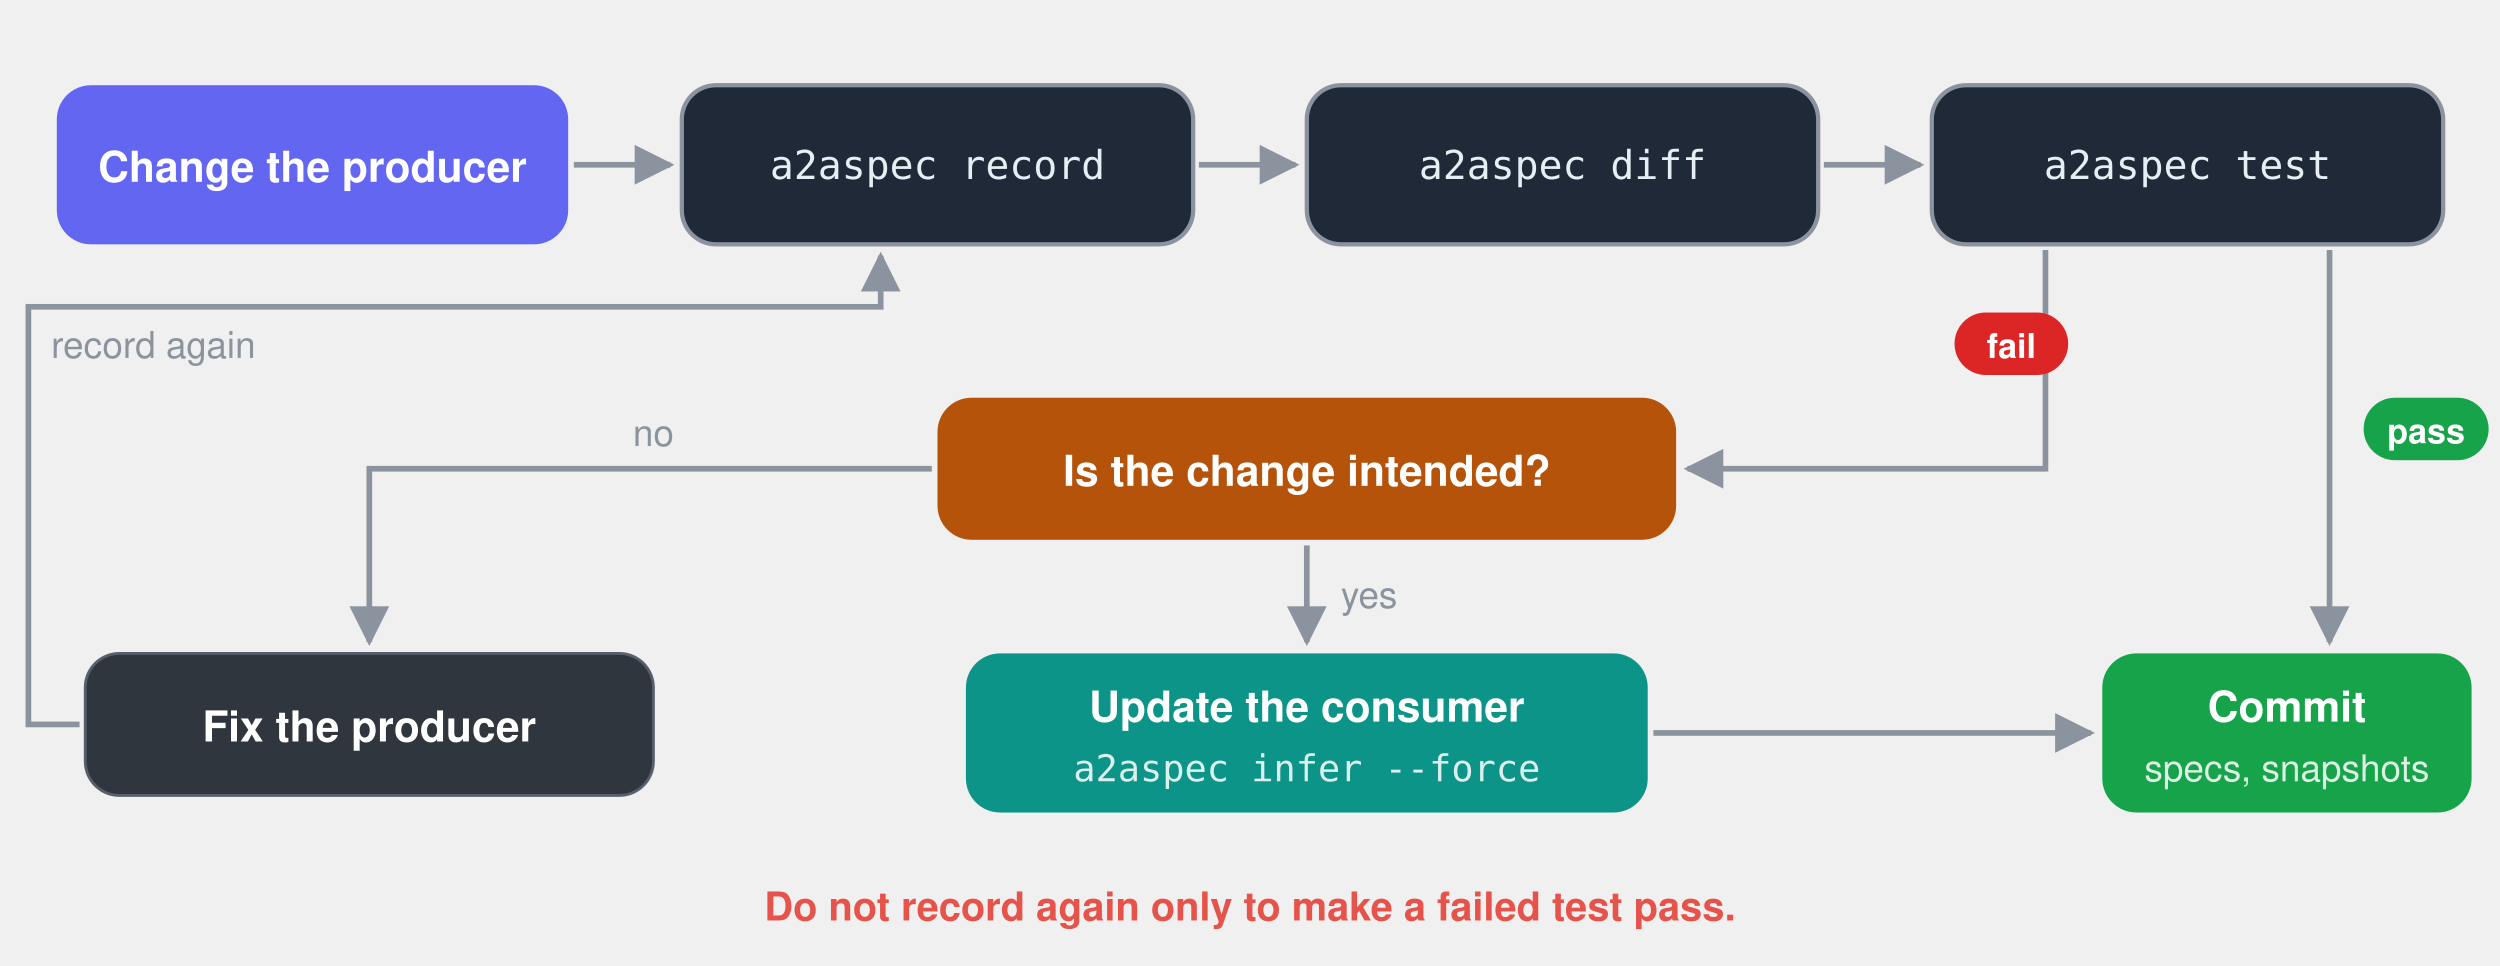
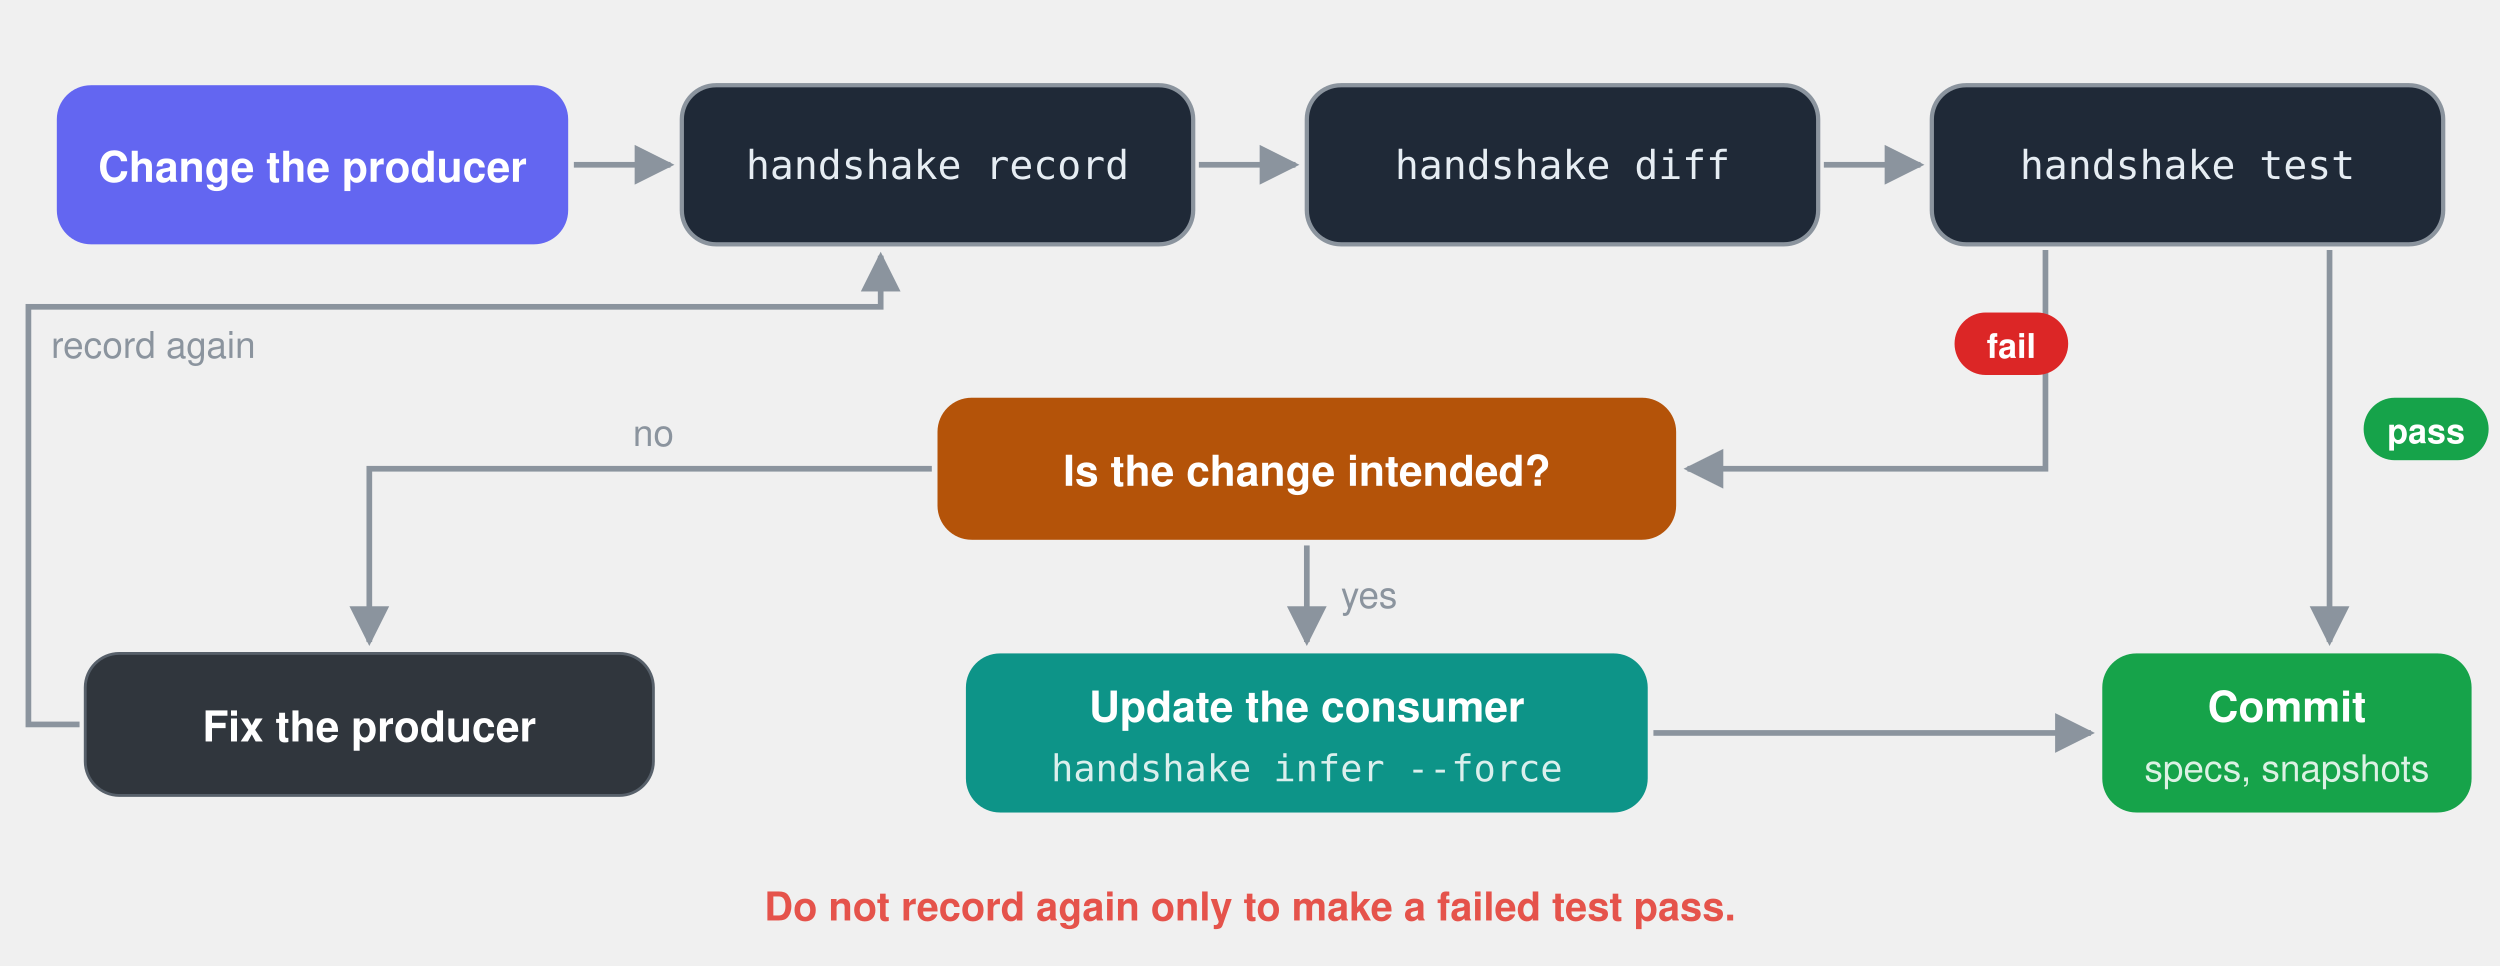
<svg xmlns="http://www.w3.org/2000/svg" width="880" height="340" viewBox="0 0 880 340" role="img" aria-labelledby="t d">
  <defs>
    <marker id="arrow" viewBox="0 0 10 10" refX="9" refY="5" markerWidth="7" markerHeight="7" orient="auto-start-reverse">
      <path d="M0 0 L10 5 L0 10 z" fill="#8b949e" />
    </marker>
    <style>
      .sans { font-family: -apple-system, BlinkMacSystemFont, "Segoe UI", Helvetica, Arial, sans-serif; }
      .mono { font-family: ui-monospace, SFMono-Regular, Menlo, Consolas, monospace; }
      .line { stroke: #8b949e; stroke-width: 2; fill: none; }
      .note { fill: #8b949e; font-size: 13px; }
      .label { fill: #ffffff; font-size: 15px; font-weight: 600; }
      .cmd { fill: #e6edf3; font-size: 14px; }
      .small { fill: #ffffff; fill-opacity: 0.85; font-size: 13px; }
    </style>
  </defs>
  <rect x="20" y="30" width="180" height="56" rx="12" fill="#6366f1" />
  <text x="110" y="64" text-anchor="middle" class="sans label">Change the producer</text>
  <path d="M202 58 H236" class="line" marker-end="url(#arrow)" />
  <rect x="240" y="30" width="180" height="56" rx="12" fill="#1f2937" stroke="#8b949e" stroke-width="1.5" />
-   <text x="330" y="63" text-anchor="middle" class="mono cmd">a2aspec record</text>
+   <text x="330" y="63" text-anchor="middle" class="mono cmd">handshake record</text>
  <path d="M422 58 H456" class="line" marker-end="url(#arrow)" />
  <rect x="460" y="30" width="180" height="56" rx="12" fill="#1f2937" stroke="#8b949e" stroke-width="1.5" />
-   <text x="550" y="63" text-anchor="middle" class="mono cmd">a2aspec diff</text>
+   <text x="550" y="63" text-anchor="middle" class="mono cmd">handshake diff</text>
  <path d="M642 58 H676" class="line" marker-end="url(#arrow)" />
  <rect x="680" y="30" width="180" height="56" rx="12" fill="#1f2937" stroke="#8b949e" stroke-width="1.5" />
-   <text x="770" y="63" text-anchor="middle" class="mono cmd">a2aspec test</text>
+   <text x="770" y="63" text-anchor="middle" class="mono cmd">handshake test</text>
  <path d="M820 88 V226" class="line" marker-end="url(#arrow)" />
  <rect x="832" y="140" width="44" height="22" rx="11" fill="#16a34a" />
  <text x="854" y="156" text-anchor="middle" class="sans" fill="#ffffff" font-size="12" font-weight="600">pass</text>
  <path d="M720 88 V165 H594" class="line" marker-end="url(#arrow)" />
  <rect x="688" y="110" width="40" height="22" rx="11" fill="#dc2626" />
  <text x="708" y="126" text-anchor="middle" class="sans" fill="#ffffff" font-size="12" font-weight="600">fail</text>
  <rect x="330" y="140" width="260" height="50" rx="12" fill="#b45309" />
  <text x="460" y="171" text-anchor="middle" class="sans label">Is the change intended?</text>
  <path d="M328 165 H130 V226" class="line" marker-end="url(#arrow)" />
  <text x="230" y="157" text-anchor="middle" class="sans note">no</text>
  <rect x="30" y="230" width="200" height="50" rx="12" fill="#30363d" stroke="#57606a" />
  <text x="130" y="261" text-anchor="middle" class="sans label">Fix the producer</text>
  <path d="M28 255 H10 V108 H310 V90" class="line" marker-end="url(#arrow)" />
  <text x="18" y="126" class="sans note">record again</text>
  <path d="M460 192 V226" class="line" marker-end="url(#arrow)" />
  <text x="472" y="214" class="sans note">yes</text>
  <rect x="340" y="230" width="240" height="56" rx="12" fill="#0d9488" />
  <text x="460" y="254" text-anchor="middle" class="sans label">Update the consumer</text>
-   <text x="460" y="275" text-anchor="middle" class="mono small">a2aspec infer --force</text>
+   <text x="460" y="275" text-anchor="middle" class="mono small">handshake infer --force</text>
  <path d="M582 258 H736" class="line" marker-end="url(#arrow)" />
  <rect x="740" y="230" width="130" height="56" rx="12" fill="#16a34a" />
  <text x="805" y="254" text-anchor="middle" class="sans label">Commit</text>
  <text x="805" y="275" text-anchor="middle" class="sans small">specs, snapshots</text>
  <text x="440" y="324" text-anchor="middle" class="sans" fill="#e5534b" font-size="14" font-weight="600">Do not record again only to make a failed test pass.</text>
</svg>
